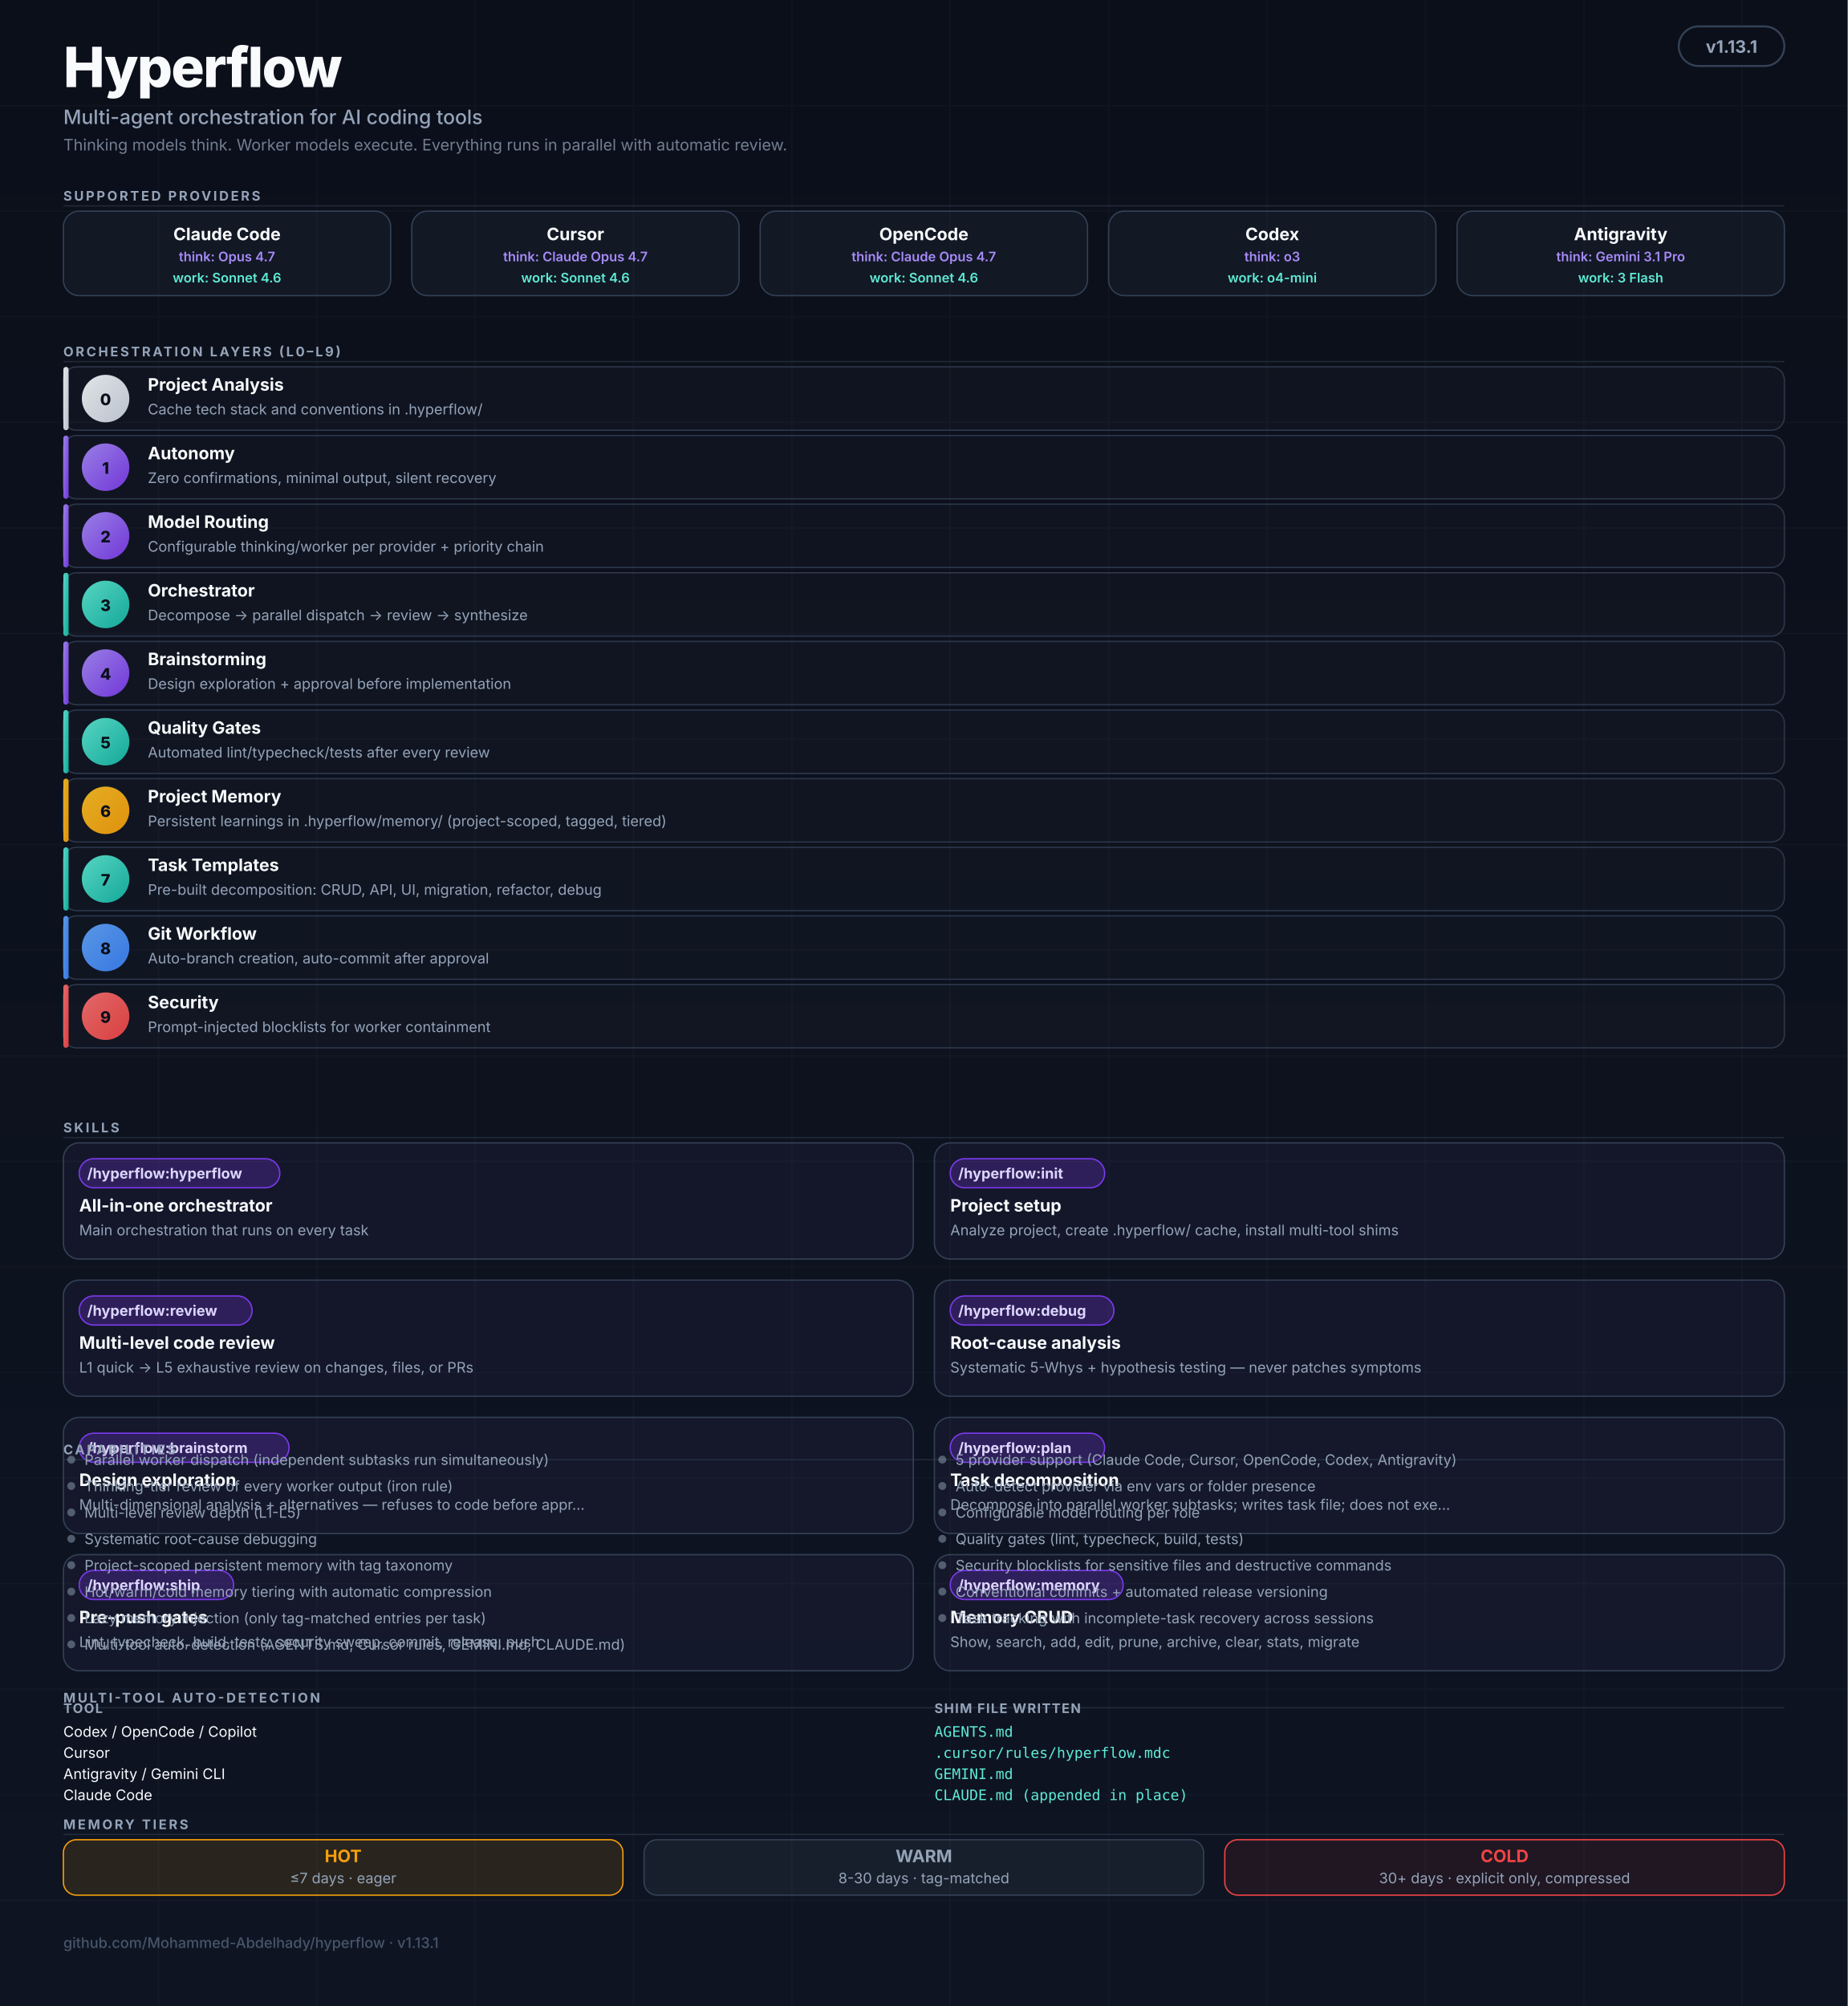
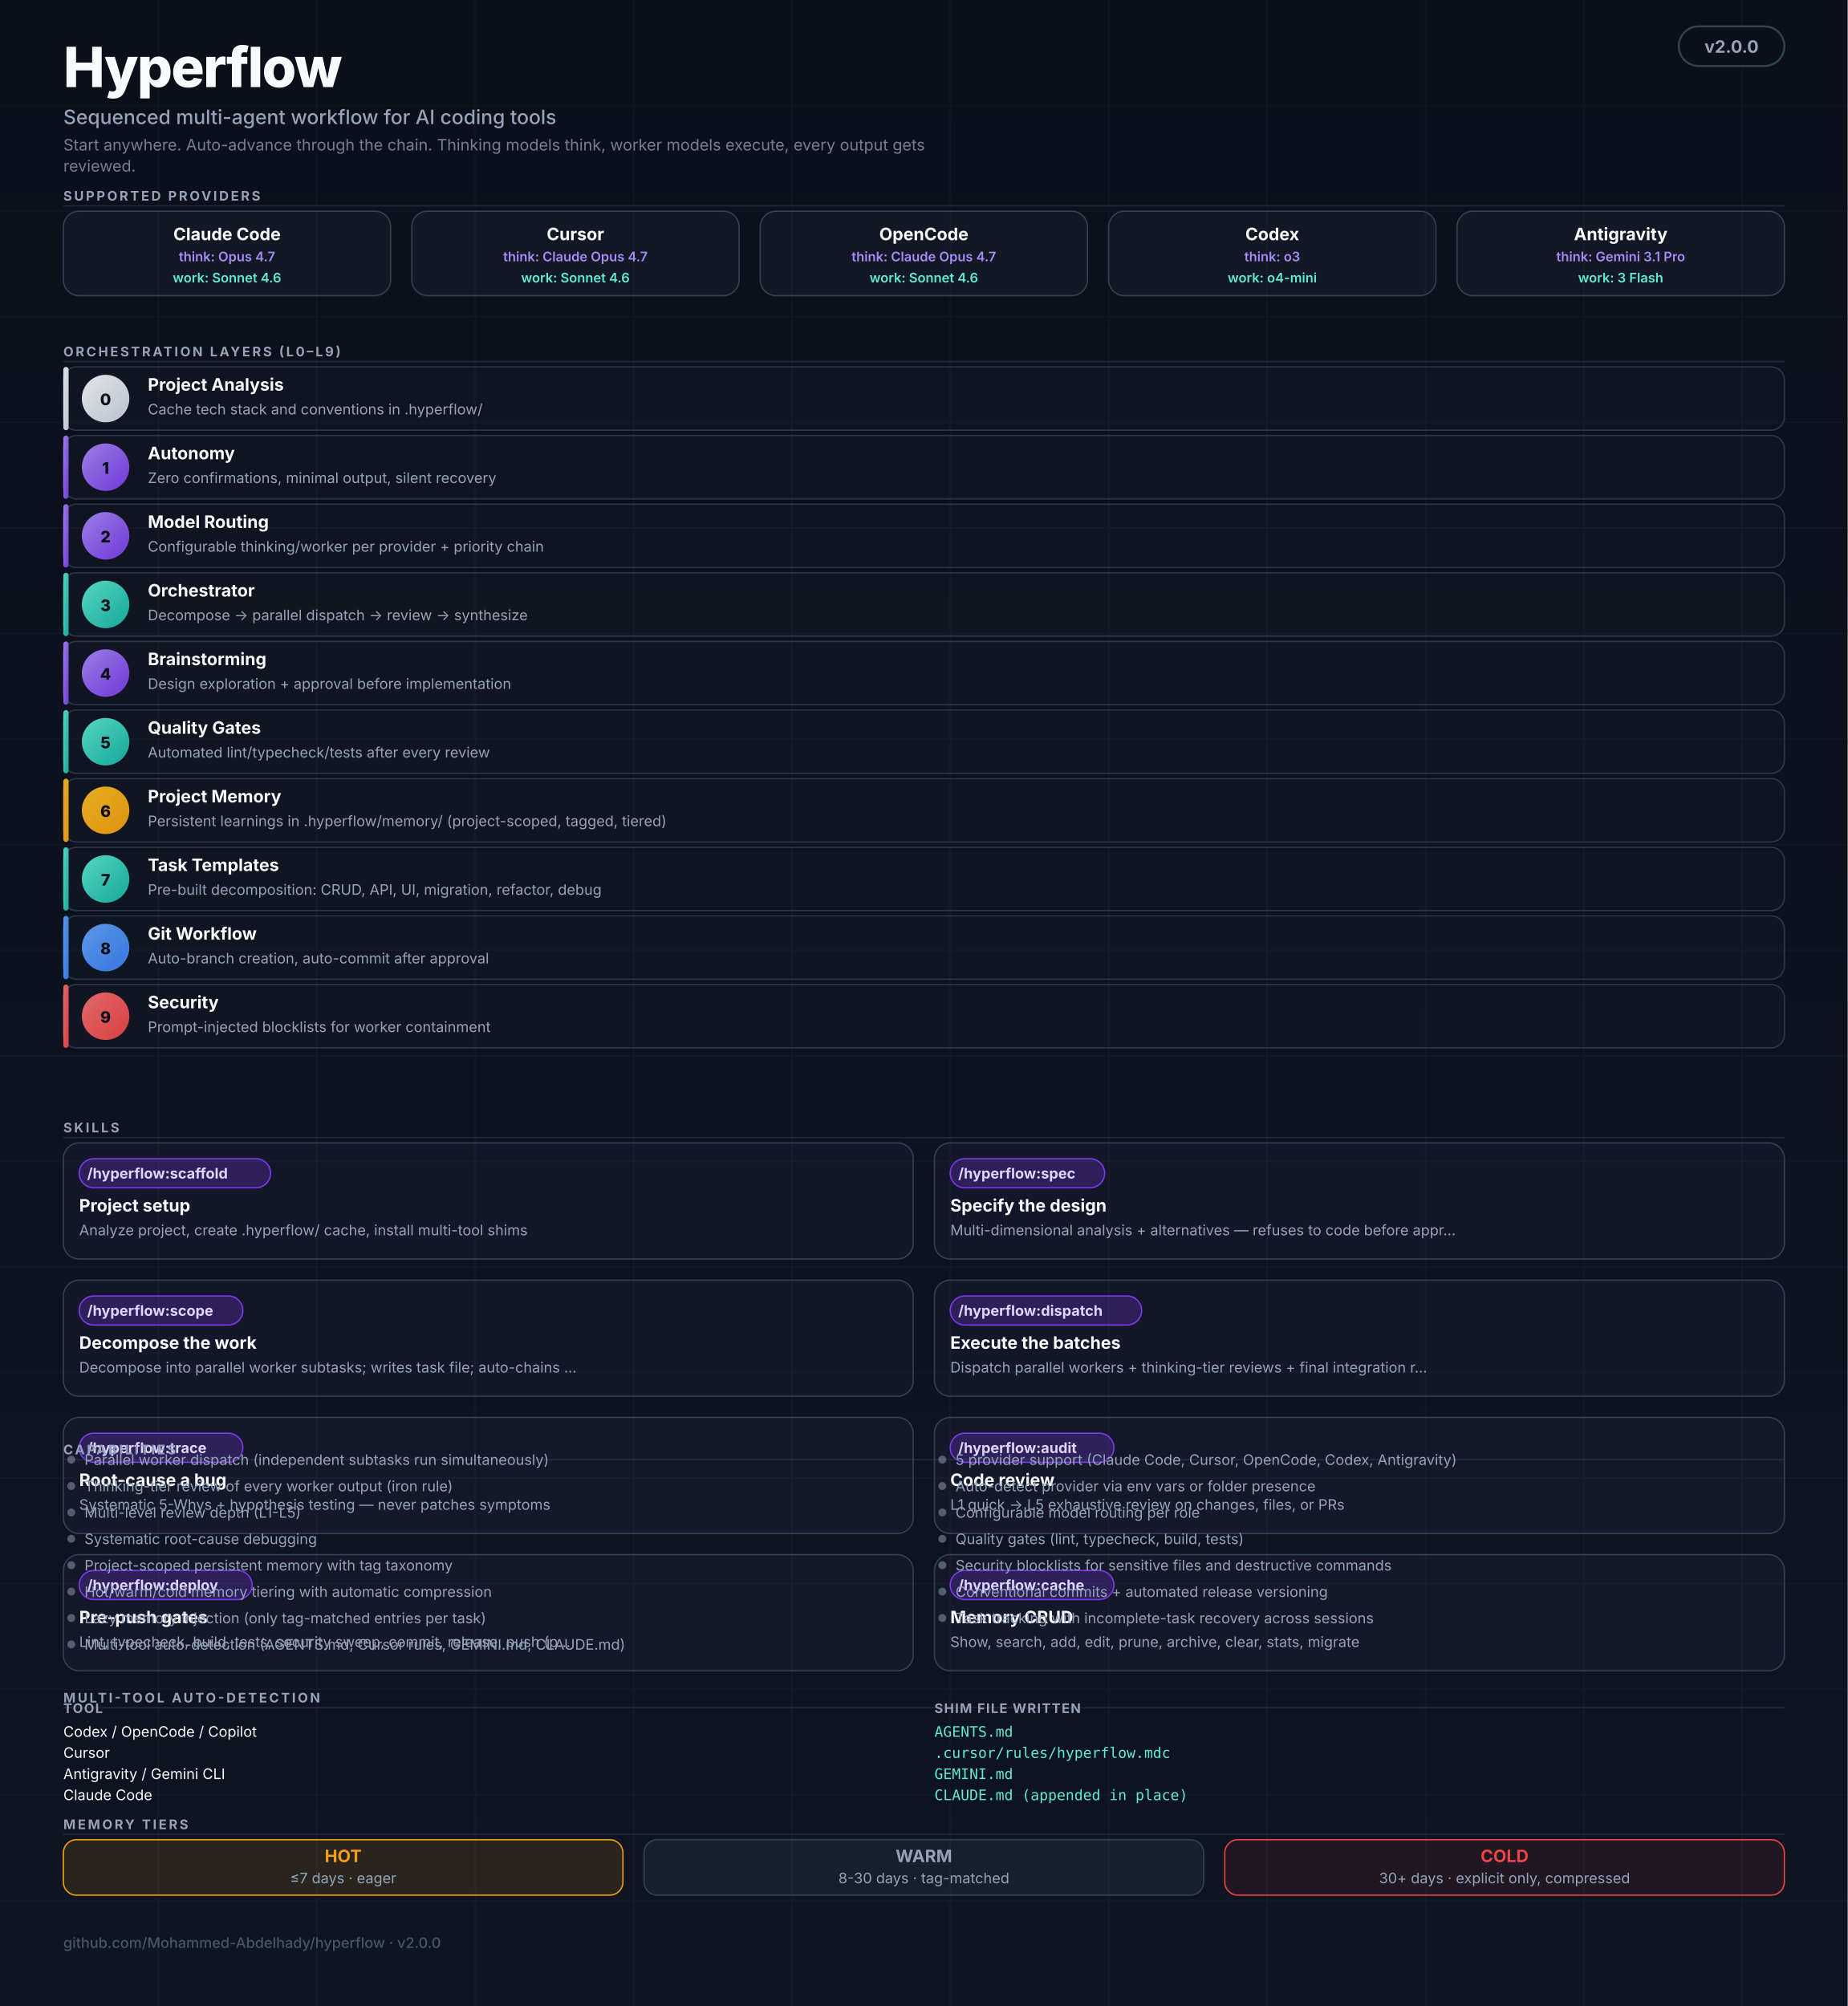
<svg xmlns="http://www.w3.org/2000/svg" viewBox="0 0 1400 1520" role="img" aria-labelledby="hf-title hf-desc" font-family="ui-sans-serif, -apple-system, BlinkMacSystemFont, 'Segoe UI', Inter, system-ui, sans-serif">
  <defs>
    <linearGradient id="bg" x1="0" y1="0" x2="0" y2="1">
      <stop offset="0%" stop-color="#0B0F1A" />
      <stop offset="100%" stop-color="#0E1422" />
    </linearGradient>
    <linearGradient id="grad-thinking" x1="0" y1="0" x2="1" y2="1">
      <stop offset="0%" stop-color="#A78BFA" />
      <stop offset="100%" stop-color="#7C3AED" />
    </linearGradient>
    <linearGradient id="grad-worker" x1="0" y1="0" x2="1" y2="1">
      <stop offset="0%" stop-color="#5EEAD4" />
      <stop offset="100%" stop-color="#14B8A6" />
    </linearGradient>
    <linearGradient id="grad-user" x1="0" y1="0" x2="1" y2="1">
      <stop offset="0%" stop-color="#F8FAFC" />
      <stop offset="100%" stop-color="#CBD5E1" />
    </linearGradient>
    <linearGradient id="grad-memory" x1="0" y1="0" x2="1" y2="1">
      <stop offset="0%" stop-color="#FBBF24" />
      <stop offset="100%" stop-color="#F59E0B" />
    </linearGradient>
    <linearGradient id="grad-security" x1="0" y1="0" x2="1" y2="1">
      <stop offset="0%" stop-color="#F87171" />
      <stop offset="100%" stop-color="#EF4444" />
    </linearGradient>
    <linearGradient id="grad-git" x1="0" y1="0" x2="1" y2="1">
      <stop offset="0%" stop-color="#60A5FA" />
      <stop offset="100%" stop-color="#3B82F6" />
    </linearGradient>
    <marker id="arr" viewBox="0 0 10 10" refX="9" refY="5" markerWidth="5" markerHeight="5" orient="auto-start-reverse">
      <path d="M0,0 L10,5 L0,10 Z" fill="#475569" />
    </marker>
  </defs>
  <rect width="1400" height="1520" fill="url(#bg)" />
  <g opacity="0.04" stroke="#94A3B8" stroke-width="1">
    <path d="M0 80 H1400 M0 160 H1400 M0 240 H1400 M0 320 H1400 M0 400 H1400 M0 480 H1400 M0 560 H1400 M0 640 H1400 M0 720 H1400 M0 800 H1400 M0 880 H1400 M0 960 H1400 M0 1040 H1400 M0 1120 H1400 M0 1200 H1400 M0 1280 H1400 M0 1360 H1400 M0 1440 H1400" />
    <path d="M120 0 V1520 M240 0 V1520 M360 0 V1520 M480 0 V1520 M600 0 V1520 M720 0 V1520 M840 0 V1520 M960 0 V1520 M1080 0 V1520 M1200 0 V1520 M1320 0 V1520" />
  </g>
  <g transform="translate(48,20)">
    <text y="46" fill="#F8FAFC" font-size="42" font-weight="800" letter-spacing="-1">Hyperflow</text>
-     <text y="74" fill="#94A3B8" font-size="15" font-weight="500">Multi-agent orchestration for AI coding tools</text>
-     <text y="94" fill="#94A3B8" font-size="12" opacity="0.75">Thinking models think. Worker models execute. Everything runs in parallel with automatic review.</text>
+     <text y="74" fill="#94A3B8" font-size="15" font-weight="500">Sequenced multi-agent workflow for AI coding tools</text>
+     <text y="94" fill="#94A3B8" font-size="12" opacity="0.75">Start anywhere. Auto-advance through the chain. Thinking models think, worker models execute, every output gets</text>
+     <text y="110" fill="#94A3B8" font-size="12" opacity="0.75">reviewed.</text>
  </g>
  <rect x="1272" y="20" width="80" height="30" rx="15" fill="#0B0F1A" stroke="#334155" stroke-width="1.5" />
-   <text x="1312" y="40" text-anchor="middle" fill="#94A3B8" font-size="13" font-weight="700">v1.13.1</text>
+   <text x="1312" y="40" text-anchor="middle" fill="#94A3B8" font-size="13" font-weight="700">v2.0.0</text>
  <text x="48" y="152" fill="#94A3B8" font-size="10" font-weight="700" letter-spacing="1.6">SUPPORTED PROVIDERS</text>
  <line x1="48" y1="156" x2="1352" y2="156" stroke="#334155" stroke-width="1" opacity="0.5" />
  <g transform="translate(48,160)">
    <rect width="248" height="64" rx="12" fill="rgba(148,163,184,0.06)" stroke="#334155" stroke-width="1" />
    <text x="124" y="22" text-anchor="middle" fill="#F8FAFC" font-size="13" font-weight="700">Claude Code</text>
    <text x="124" y="38" text-anchor="middle" fill="#A78BFA" font-size="10" font-weight="600">think: Opus 4.7</text>
    <text x="124" y="54" text-anchor="middle" fill="#5EEAD4" font-size="10" font-weight="600">work: Sonnet 4.6</text>
  </g>
  <g transform="translate(312,160)">
    <rect width="248" height="64" rx="12" fill="rgba(148,163,184,0.06)" stroke="#334155" stroke-width="1" />
    <text x="124" y="22" text-anchor="middle" fill="#F8FAFC" font-size="13" font-weight="700">Cursor</text>
    <text x="124" y="38" text-anchor="middle" fill="#A78BFA" font-size="10" font-weight="600">think: Claude Opus 4.7</text>
    <text x="124" y="54" text-anchor="middle" fill="#5EEAD4" font-size="10" font-weight="600">work: Sonnet 4.6</text>
  </g>
  <g transform="translate(576,160)">
    <rect width="248" height="64" rx="12" fill="rgba(148,163,184,0.06)" stroke="#334155" stroke-width="1" />
    <text x="124" y="22" text-anchor="middle" fill="#F8FAFC" font-size="13" font-weight="700">OpenCode</text>
    <text x="124" y="38" text-anchor="middle" fill="#A78BFA" font-size="10" font-weight="600">think: Claude Opus 4.7</text>
    <text x="124" y="54" text-anchor="middle" fill="#5EEAD4" font-size="10" font-weight="600">work: Sonnet 4.6</text>
  </g>
  <g transform="translate(840,160)">
    <rect width="248" height="64" rx="12" fill="rgba(148,163,184,0.06)" stroke="#334155" stroke-width="1" />
    <text x="124" y="22" text-anchor="middle" fill="#F8FAFC" font-size="13" font-weight="700">Codex</text>
    <text x="124" y="38" text-anchor="middle" fill="#A78BFA" font-size="10" font-weight="600">think: o3</text>
    <text x="124" y="54" text-anchor="middle" fill="#5EEAD4" font-size="10" font-weight="600">work: o4-mini</text>
  </g>
  <g transform="translate(1104,160)">
    <rect width="248" height="64" rx="12" fill="rgba(148,163,184,0.06)" stroke="#334155" stroke-width="1" />
    <text x="124" y="22" text-anchor="middle" fill="#F8FAFC" font-size="13" font-weight="700">Antigravity</text>
    <text x="124" y="38" text-anchor="middle" fill="#A78BFA" font-size="10" font-weight="600">think: Gemini 3.1 Pro</text>
    <text x="124" y="54" text-anchor="middle" fill="#5EEAD4" font-size="10" font-weight="600">work: 3 Flash</text>
  </g>
  <text x="48" y="270" fill="#94A3B8" font-size="10" font-weight="700" letter-spacing="1.6">ORCHESTRATION LAYERS (L0–L9)</text>
  <line x1="48" y1="274" x2="1352" y2="274" stroke="#334155" stroke-width="1" opacity="0.5" />
  <rect x="48" y="278" width="1304" height="48" rx="10" fill="rgba(255,255,255,0.02)" stroke="#334155" stroke-width="1" opacity="0.8" />
  <rect x="48" y="278" width="4" height="48" rx="2" fill="url(#grad-user)" opacity="0.9" />
  <circle cx="80" cy="302" r="18" fill="url(#grad-user)" opacity="0.9" />
  <text x="80" y="307" text-anchor="middle" fill="#0B0F1A" font-size="12" font-weight="800">0</text>
  <text x="112" y="296" fill="#F8FAFC" font-size="13" font-weight="700">Project Analysis</text>
  <text x="112" y="314" fill="#94A3B8" font-size="11">Cache tech stack and conventions in .hyperflow/</text>
  <rect x="48" y="330" width="1304" height="48" rx="10" fill="rgba(255,255,255,0.02)" stroke="#334155" stroke-width="1" opacity="0.8" />
  <rect x="48" y="330" width="4" height="48" rx="2" fill="url(#grad-thinking)" opacity="0.9" />
  <circle cx="80" cy="354" r="18" fill="url(#grad-thinking)" opacity="0.9" />
  <text x="80" y="359" text-anchor="middle" fill="#0B0F1A" font-size="12" font-weight="800">1</text>
  <text x="112" y="348" fill="#F8FAFC" font-size="13" font-weight="700">Autonomy</text>
  <text x="112" y="366" fill="#94A3B8" font-size="11">Zero confirmations, minimal output, silent recovery</text>
  <rect x="48" y="382" width="1304" height="48" rx="10" fill="rgba(255,255,255,0.02)" stroke="#334155" stroke-width="1" opacity="0.8" />
  <rect x="48" y="382" width="4" height="48" rx="2" fill="url(#grad-thinking)" opacity="0.9" />
  <circle cx="80" cy="406" r="18" fill="url(#grad-thinking)" opacity="0.9" />
  <text x="80" y="411" text-anchor="middle" fill="#0B0F1A" font-size="12" font-weight="800">2</text>
  <text x="112" y="400" fill="#F8FAFC" font-size="13" font-weight="700">Model Routing</text>
  <text x="112" y="418" fill="#94A3B8" font-size="11">Configurable thinking/worker per provider + priority chain</text>
  <rect x="48" y="434" width="1304" height="48" rx="10" fill="rgba(255,255,255,0.02)" stroke="#334155" stroke-width="1" opacity="0.8" />
  <rect x="48" y="434" width="4" height="48" rx="2" fill="url(#grad-worker)" opacity="0.9" />
  <circle cx="80" cy="458" r="18" fill="url(#grad-worker)" opacity="0.9" />
  <text x="80" y="463" text-anchor="middle" fill="#0B0F1A" font-size="12" font-weight="800">3</text>
  <text x="112" y="452" fill="#F8FAFC" font-size="13" font-weight="700">Orchestrator</text>
  <text x="112" y="470" fill="#94A3B8" font-size="11">Decompose → parallel dispatch → review → synthesize</text>
  <rect x="48" y="486" width="1304" height="48" rx="10" fill="rgba(255,255,255,0.02)" stroke="#334155" stroke-width="1" opacity="0.8" />
  <rect x="48" y="486" width="4" height="48" rx="2" fill="url(#grad-thinking)" opacity="0.9" />
  <circle cx="80" cy="510" r="18" fill="url(#grad-thinking)" opacity="0.9" />
  <text x="80" y="515" text-anchor="middle" fill="#0B0F1A" font-size="12" font-weight="800">4</text>
  <text x="112" y="504" fill="#F8FAFC" font-size="13" font-weight="700">Brainstorming</text>
  <text x="112" y="522" fill="#94A3B8" font-size="11">Design exploration + approval before implementation</text>
  <rect x="48" y="538" width="1304" height="48" rx="10" fill="rgba(255,255,255,0.02)" stroke="#334155" stroke-width="1" opacity="0.8" />
  <rect x="48" y="538" width="4" height="48" rx="2" fill="url(#grad-worker)" opacity="0.9" />
  <circle cx="80" cy="562" r="18" fill="url(#grad-worker)" opacity="0.9" />
  <text x="80" y="567" text-anchor="middle" fill="#0B0F1A" font-size="12" font-weight="800">5</text>
  <text x="112" y="556" fill="#F8FAFC" font-size="13" font-weight="700">Quality Gates</text>
  <text x="112" y="574" fill="#94A3B8" font-size="11">Automated lint/typecheck/tests after every review</text>
  <rect x="48" y="590" width="1304" height="48" rx="10" fill="rgba(255,255,255,0.02)" stroke="#334155" stroke-width="1" opacity="0.8" />
  <rect x="48" y="590" width="4" height="48" rx="2" fill="url(#grad-memory)" opacity="0.9" />
  <circle cx="80" cy="614" r="18" fill="url(#grad-memory)" opacity="0.9" />
  <text x="80" y="619" text-anchor="middle" fill="#0B0F1A" font-size="12" font-weight="800">6</text>
  <text x="112" y="608" fill="#F8FAFC" font-size="13" font-weight="700">Project Memory</text>
  <text x="112" y="626" fill="#94A3B8" font-size="11">Persistent learnings in .hyperflow/memory/ (project-scoped, tagged, tiered)</text>
  <rect x="48" y="642" width="1304" height="48" rx="10" fill="rgba(255,255,255,0.02)" stroke="#334155" stroke-width="1" opacity="0.8" />
  <rect x="48" y="642" width="4" height="48" rx="2" fill="url(#grad-worker)" opacity="0.9" />
  <circle cx="80" cy="666" r="18" fill="url(#grad-worker)" opacity="0.9" />
  <text x="80" y="671" text-anchor="middle" fill="#0B0F1A" font-size="12" font-weight="800">7</text>
  <text x="112" y="660" fill="#F8FAFC" font-size="13" font-weight="700">Task Templates</text>
  <text x="112" y="678" fill="#94A3B8" font-size="11">Pre-built decomposition: CRUD, API, UI, migration, refactor, debug</text>
  <rect x="48" y="694" width="1304" height="48" rx="10" fill="rgba(255,255,255,0.02)" stroke="#334155" stroke-width="1" opacity="0.8" />
  <rect x="48" y="694" width="4" height="48" rx="2" fill="url(#grad-git)" opacity="0.9" />
  <circle cx="80" cy="718" r="18" fill="url(#grad-git)" opacity="0.9" />
  <text x="80" y="723" text-anchor="middle" fill="#0B0F1A" font-size="12" font-weight="800">8</text>
  <text x="112" y="712" fill="#F8FAFC" font-size="13" font-weight="700">Git Workflow</text>
  <text x="112" y="730" fill="#94A3B8" font-size="11">Auto-branch creation, auto-commit after approval</text>
  <rect x="48" y="746" width="1304" height="48" rx="10" fill="rgba(255,255,255,0.02)" stroke="#334155" stroke-width="1" opacity="0.8" />
  <rect x="48" y="746" width="4" height="48" rx="2" fill="url(#grad-security)" opacity="0.9" />
  <circle cx="80" cy="770" r="18" fill="url(#grad-security)" opacity="0.9" />
  <text x="80" y="775" text-anchor="middle" fill="#0B0F1A" font-size="12" font-weight="800">9</text>
  <text x="112" y="764" fill="#F8FAFC" font-size="13" font-weight="700">Security</text>
  <text x="112" y="782" fill="#94A3B8" font-size="11">Prompt-injected blocklists for worker containment</text>
  <text x="48" y="858" fill="#94A3B8" font-size="10" font-weight="700" letter-spacing="1.6">SKILLS</text>
  <line x1="48" y1="862" x2="1352" y2="862" stroke="#334155" stroke-width="1" opacity="0.5" />
  <g transform="translate(48,866)">
    <rect width="644" height="88" rx="12" fill="rgba(167,139,250,0.05)" stroke="#334155" stroke-width="1" />
-     <rect x="12" y="12" width="152" height="22" rx="11" fill="rgba(124,58,237,0.25)" stroke="#7C3AED" stroke-width="1" />
-     <text x="18" y="27" fill="#DDD6FE" font-size="11" font-weight="700">/hyperflow:hyperflow</text>
-     <text x="12" y="52" fill="#F8FAFC" font-size="13" font-weight="700">All-in-one orchestrator</text>
-     <text x="12" y="70" fill="#94A3B8" font-size="11">Main orchestration that runs on every task</text>
-   </g>
-   <g transform="translate(708,866)">
-     <rect width="644" height="88" rx="12" fill="rgba(167,139,250,0.05)" stroke="#334155" stroke-width="1" />
-     <rect x="12" y="12" width="117" height="22" rx="11" fill="rgba(124,58,237,0.25)" stroke="#7C3AED" stroke-width="1" />
-     <text x="18" y="27" fill="#DDD6FE" font-size="11" font-weight="700">/hyperflow:init</text>
+     <rect x="12" y="12" width="145" height="22" rx="11" fill="rgba(124,58,237,0.25)" stroke="#7C3AED" stroke-width="1" />
+     <text x="18" y="27" fill="#DDD6FE" font-size="11" font-weight="700">/hyperflow:scaffold</text>
    <text x="12" y="52" fill="#F8FAFC" font-size="13" font-weight="700">Project setup</text>
    <text x="12" y="70" fill="#94A3B8" font-size="11">Analyze project, create .hyperflow/ cache, install multi-tool shims</text>
  </g>
+   <g transform="translate(708,866)">
+     <rect width="644" height="88" rx="12" fill="rgba(167,139,250,0.05)" stroke="#334155" stroke-width="1" />
+     <rect x="12" y="12" width="117" height="22" rx="11" fill="rgba(124,58,237,0.25)" stroke="#7C3AED" stroke-width="1" />
+     <text x="18" y="27" fill="#DDD6FE" font-size="11" font-weight="700">/hyperflow:spec</text>
+     <text x="12" y="52" fill="#F8FAFC" font-size="13" font-weight="700">Specify the design</text>
+     <text x="12" y="70" fill="#94A3B8" font-size="11">Multi-dimensional analysis + alternatives — refuses to code before appr…</text>
+   </g>
  <g transform="translate(48,970)">
    <rect width="644" height="88" rx="12" fill="rgba(167,139,250,0.05)" stroke="#334155" stroke-width="1" />
+     <rect x="12" y="12" width="124" height="22" rx="11" fill="rgba(124,58,237,0.25)" stroke="#7C3AED" stroke-width="1" />
+     <text x="18" y="27" fill="#DDD6FE" font-size="11" font-weight="700">/hyperflow:scope</text>
+     <text x="12" y="52" fill="#F8FAFC" font-size="13" font-weight="700">Decompose the work</text>
+     <text x="12" y="70" fill="#94A3B8" font-size="11">Decompose into parallel worker subtasks; writes task file; auto-chains …</text>
+   </g>
+   <g transform="translate(708,970)">
+     <rect width="644" height="88" rx="12" fill="rgba(167,139,250,0.05)" stroke="#334155" stroke-width="1" />
+     <rect x="12" y="12" width="145" height="22" rx="11" fill="rgba(124,58,237,0.25)" stroke="#7C3AED" stroke-width="1" />
+     <text x="18" y="27" fill="#DDD6FE" font-size="11" font-weight="700">/hyperflow:dispatch</text>
+     <text x="12" y="52" fill="#F8FAFC" font-size="13" font-weight="700">Execute the batches</text>
+     <text x="12" y="70" fill="#94A3B8" font-size="11">Dispatch parallel workers + thinking-tier reviews + final integration r…</text>
+   </g>
+   <g transform="translate(48,1074)">
+     <rect width="644" height="88" rx="12" fill="rgba(167,139,250,0.05)" stroke="#334155" stroke-width="1" />
+     <rect x="12" y="12" width="124" height="22" rx="11" fill="rgba(124,58,237,0.25)" stroke="#7C3AED" stroke-width="1" />
+     <text x="18" y="27" fill="#DDD6FE" font-size="11" font-weight="700">/hyperflow:trace</text>
+     <text x="12" y="52" fill="#F8FAFC" font-size="13" font-weight="700">Root-cause a bug</text>
+     <text x="12" y="70" fill="#94A3B8" font-size="11">Systematic 5-Whys + hypothesis testing — never patches symptoms</text>
+   </g>
+   <g transform="translate(708,1074)">
+     <rect width="644" height="88" rx="12" fill="rgba(167,139,250,0.05)" stroke="#334155" stroke-width="1" />
+     <rect x="12" y="12" width="124" height="22" rx="11" fill="rgba(124,58,237,0.25)" stroke="#7C3AED" stroke-width="1" />
+     <text x="18" y="27" fill="#DDD6FE" font-size="11" font-weight="700">/hyperflow:audit</text>
+     <text x="12" y="52" fill="#F8FAFC" font-size="13" font-weight="700">Code review</text>
+     <text x="12" y="70" fill="#94A3B8" font-size="11">L1 quick → L5 exhaustive review on changes, files, or PRs</text>
+   </g>
+   <g transform="translate(48,1178)">
+     <rect width="644" height="88" rx="12" fill="rgba(167,139,250,0.05)" stroke="#334155" stroke-width="1" />
    <rect x="12" y="12" width="131" height="22" rx="11" fill="rgba(124,58,237,0.25)" stroke="#7C3AED" stroke-width="1" />
-     <text x="18" y="27" fill="#DDD6FE" font-size="11" font-weight="700">/hyperflow:review</text>
-     <text x="12" y="52" fill="#F8FAFC" font-size="13" font-weight="700">Multi-level code review</text>
-     <text x="12" y="70" fill="#94A3B8" font-size="11">L1 quick → L5 exhaustive review on changes, files, or PRs</text>
-   </g>
-   <g transform="translate(708,970)">
-     <rect width="644" height="88" rx="12" fill="rgba(167,139,250,0.05)" stroke="#334155" stroke-width="1" />
-     <rect x="12" y="12" width="124" height="22" rx="11" fill="rgba(124,58,237,0.25)" stroke="#7C3AED" stroke-width="1" />
-     <text x="18" y="27" fill="#DDD6FE" font-size="11" font-weight="700">/hyperflow:debug</text>
-     <text x="12" y="52" fill="#F8FAFC" font-size="13" font-weight="700">Root-cause analysis</text>
-     <text x="12" y="70" fill="#94A3B8" font-size="11">Systematic 5-Whys + hypothesis testing — never patches symptoms</text>
-   </g>
-   <g transform="translate(48,1074)">
-     <rect width="644" height="88" rx="12" fill="rgba(167,139,250,0.05)" stroke="#334155" stroke-width="1" />
-     <rect x="12" y="12" width="159" height="22" rx="11" fill="rgba(124,58,237,0.25)" stroke="#7C3AED" stroke-width="1" />
-     <text x="18" y="27" fill="#DDD6FE" font-size="11" font-weight="700">/hyperflow:brainstorm</text>
-     <text x="12" y="52" fill="#F8FAFC" font-size="13" font-weight="700">Design exploration</text>
-     <text x="12" y="70" fill="#94A3B8" font-size="11">Multi-dimensional analysis + alternatives — refuses to code before appr…</text>
-   </g>
-   <g transform="translate(708,1074)">
-     <rect width="644" height="88" rx="12" fill="rgba(167,139,250,0.05)" stroke="#334155" stroke-width="1" />
-     <rect x="12" y="12" width="117" height="22" rx="11" fill="rgba(124,58,237,0.25)" stroke="#7C3AED" stroke-width="1" />
-     <text x="18" y="27" fill="#DDD6FE" font-size="11" font-weight="700">/hyperflow:plan</text>
-     <text x="12" y="52" fill="#F8FAFC" font-size="13" font-weight="700">Task decomposition</text>
-     <text x="12" y="70" fill="#94A3B8" font-size="11">Decompose into parallel worker subtasks; writes task file; does not exe…</text>
-   </g>
-   <g transform="translate(48,1178)">
-     <rect width="644" height="88" rx="12" fill="rgba(167,139,250,0.05)" stroke="#334155" stroke-width="1" />
-     <rect x="12" y="12" width="117" height="22" rx="11" fill="rgba(124,58,237,0.25)" stroke="#7C3AED" stroke-width="1" />
-     <text x="18" y="27" fill="#DDD6FE" font-size="11" font-weight="700">/hyperflow:ship</text>
+     <text x="18" y="27" fill="#DDD6FE" font-size="11" font-weight="700">/hyperflow:deploy</text>
    <text x="12" y="52" fill="#F8FAFC" font-size="13" font-weight="700">Pre-push gates</text>
-     <text x="12" y="70" fill="#94A3B8" font-size="11">Lint, typecheck, build, tests, security sweep, commit, release, push</text>
+     <text x="12" y="70" fill="#94A3B8" font-size="11">Lint, typecheck, build, tests, security sweep, commit, release, push (p…</text>
  </g>
  <g transform="translate(708,1178)">
    <rect width="644" height="88" rx="12" fill="rgba(167,139,250,0.05)" stroke="#334155" stroke-width="1" />
-     <rect x="12" y="12" width="131" height="22" rx="11" fill="rgba(124,58,237,0.25)" stroke="#7C3AED" stroke-width="1" />
-     <text x="18" y="27" fill="#DDD6FE" font-size="11" font-weight="700">/hyperflow:memory</text>
+     <rect x="12" y="12" width="124" height="22" rx="11" fill="rgba(124,58,237,0.25)" stroke="#7C3AED" stroke-width="1" />
+     <text x="18" y="27" fill="#DDD6FE" font-size="11" font-weight="700">/hyperflow:cache</text>
    <text x="12" y="52" fill="#F8FAFC" font-size="13" font-weight="700">Memory CRUD</text>
    <text x="12" y="70" fill="#94A3B8" font-size="11">Show, search, add, edit, prune, archive, clear, stats, migrate</text>
  </g>
  <text x="48" y="1102" fill="#94A3B8" font-size="10" font-weight="700" letter-spacing="1.6">CAPABILITIES</text>
  <line x1="48" y1="1106" x2="1352" y2="1106" stroke="#334155" stroke-width="1" opacity="0.5" />
  <circle cx="54" cy="1106" r="3" fill="#94A3B8" opacity="0.5" />
  <text x="64" y="1110" fill="#94A3B8" font-size="11">Parallel worker dispatch (independent subtasks run simultaneously)</text>
  <circle cx="54" cy="1126" r="3" fill="#94A3B8" opacity="0.5" />
  <text x="64" y="1130" fill="#94A3B8" font-size="11">Thinking-tier review of every worker output (iron rule)</text>
  <circle cx="54" cy="1146" r="3" fill="#94A3B8" opacity="0.5" />
  <text x="64" y="1150" fill="#94A3B8" font-size="11">Multi-level review depth (L1-L5)</text>
  <circle cx="54" cy="1166" r="3" fill="#94A3B8" opacity="0.5" />
  <text x="64" y="1170" fill="#94A3B8" font-size="11">Systematic root-cause debugging</text>
  <circle cx="54" cy="1186" r="3" fill="#94A3B8" opacity="0.5" />
  <text x="64" y="1190" fill="#94A3B8" font-size="11">Project-scoped persistent memory with tag taxonomy</text>
  <circle cx="54" cy="1206" r="3" fill="#94A3B8" opacity="0.5" />
  <text x="64" y="1210" fill="#94A3B8" font-size="11">Hot/warm/cold memory tiering with automatic compression</text>
  <circle cx="54" cy="1226" r="3" fill="#94A3B8" opacity="0.5" />
  <text x="64" y="1230" fill="#94A3B8" font-size="11">Lazy memory injection (only tag-matched entries per task)</text>
  <circle cx="54" cy="1246" r="3" fill="#94A3B8" opacity="0.5" />
  <text x="64" y="1250" fill="#94A3B8" font-size="11">Multi-tool auto-detection (AGENTS.md, Cursor rules, GEMINI.md, CLAUDE.md)</text>
  <circle cx="714" cy="1106" r="3" fill="#94A3B8" opacity="0.5" />
  <text x="724" y="1110" fill="#94A3B8" font-size="11">5 provider support (Claude Code, Cursor, OpenCode, Codex, Antigravity)</text>
  <circle cx="714" cy="1126" r="3" fill="#94A3B8" opacity="0.5" />
  <text x="724" y="1130" fill="#94A3B8" font-size="11">Auto-detect provider via env vars or folder presence</text>
  <circle cx="714" cy="1146" r="3" fill="#94A3B8" opacity="0.5" />
  <text x="724" y="1150" fill="#94A3B8" font-size="11">Configurable model routing per role</text>
  <circle cx="714" cy="1166" r="3" fill="#94A3B8" opacity="0.5" />
  <text x="724" y="1170" fill="#94A3B8" font-size="11">Quality gates (lint, typecheck, build, tests)</text>
  <circle cx="714" cy="1186" r="3" fill="#94A3B8" opacity="0.5" />
  <text x="724" y="1190" fill="#94A3B8" font-size="11">Security blocklists for sensitive files and destructive commands</text>
  <circle cx="714" cy="1206" r="3" fill="#94A3B8" opacity="0.5" />
  <text x="724" y="1210" fill="#94A3B8" font-size="11">Conventional commits + automated release versioning</text>
  <circle cx="714" cy="1226" r="3" fill="#94A3B8" opacity="0.5" />
  <text x="724" y="1230" fill="#94A3B8" font-size="11">Task tracking with incomplete-task recovery across sessions</text>
  <text x="48" y="1290" fill="#94A3B8" font-size="10" font-weight="700" letter-spacing="1.6">MULTI-TOOL AUTO-DETECTION</text>
  <line x1="48" y1="1294" x2="1352" y2="1294" stroke="#334155" stroke-width="1" opacity="0.5" />
  <text x="48" y="1298" fill="#94A3B8" font-size="10" font-weight="700" letter-spacing="0.8">TOOL</text>
  <text x="708" y="1298" fill="#94A3B8" font-size="10" font-weight="700" letter-spacing="0.8">SHIM FILE WRITTEN</text>
  <text x="48" y="1316" fill="#F8FAFC" font-size="11">Codex / OpenCode / Copilot</text>
  <text x="708" y="1316" fill="#5EEAD4" font-size="11" font-family="ui-monospace, SFMono-Regular, Menlo, monospace">AGENTS.md</text>
  <text x="48" y="1332" fill="#F8FAFC" font-size="11">Cursor</text>
  <text x="708" y="1332" fill="#5EEAD4" font-size="11" font-family="ui-monospace, SFMono-Regular, Menlo, monospace">.cursor/rules/hyperflow.mdc</text>
  <text x="48" y="1348" fill="#F8FAFC" font-size="11">Antigravity / Gemini CLI</text>
  <text x="708" y="1348" fill="#5EEAD4" font-size="11" font-family="ui-monospace, SFMono-Regular, Menlo, monospace">GEMINI.md</text>
  <text x="48" y="1364" fill="#F8FAFC" font-size="11">Claude Code</text>
  <text x="708" y="1364" fill="#5EEAD4" font-size="11" font-family="ui-monospace, SFMono-Regular, Menlo, monospace">CLAUDE.md (appended in place)</text>
  <text x="48" y="1386" fill="#94A3B8" font-size="10" font-weight="700" letter-spacing="1.6">MEMORY TIERS</text>
  <line x1="48" y1="1390" x2="1352" y2="1390" stroke="#334155" stroke-width="1" opacity="0.5" />
  <rect x="48" y="1394" width="424" height="42" rx="10" fill="rgba(245,158,11,0.12)" stroke="#F59E0B" stroke-width="1" />
  <text x="260" y="1411" text-anchor="middle" fill="#F59E0B" font-size="13" font-weight="700">HOT</text>
  <text x="260" y="1427" text-anchor="middle" fill="#94A3B8" font-size="11">≤7 days · eager</text>
  <rect x="488" y="1394" width="424" height="42" rx="10" fill="rgba(148,163,184,0.08)" stroke="#334155" stroke-width="1" />
  <text x="700" y="1411" text-anchor="middle" fill="#94A3B8" font-size="13" font-weight="700">WARM</text>
  <text x="700" y="1427" text-anchor="middle" fill="#94A3B8" font-size="11">8-30 days · tag-matched</text>
  <rect x="928" y="1394" width="424" height="42" rx="10" fill="rgba(239,68,68,0.08)" stroke="#EF4444" stroke-width="1" />
  <text x="1140" y="1411" text-anchor="middle" fill="#EF4444" font-size="13" font-weight="700">COLD</text>
  <text x="1140" y="1427" text-anchor="middle" fill="#94A3B8" font-size="11">30+ days · explicit only, compressed</text>
  <text x="48" y="1476" fill="#475569" font-size="11" font-weight="500">
-     github.com/Mohammed-Abdelhady/hyperflow · v1.13.1</text>
+     github.com/Mohammed-Abdelhady/hyperflow · v2.0.0</text>
</svg>
